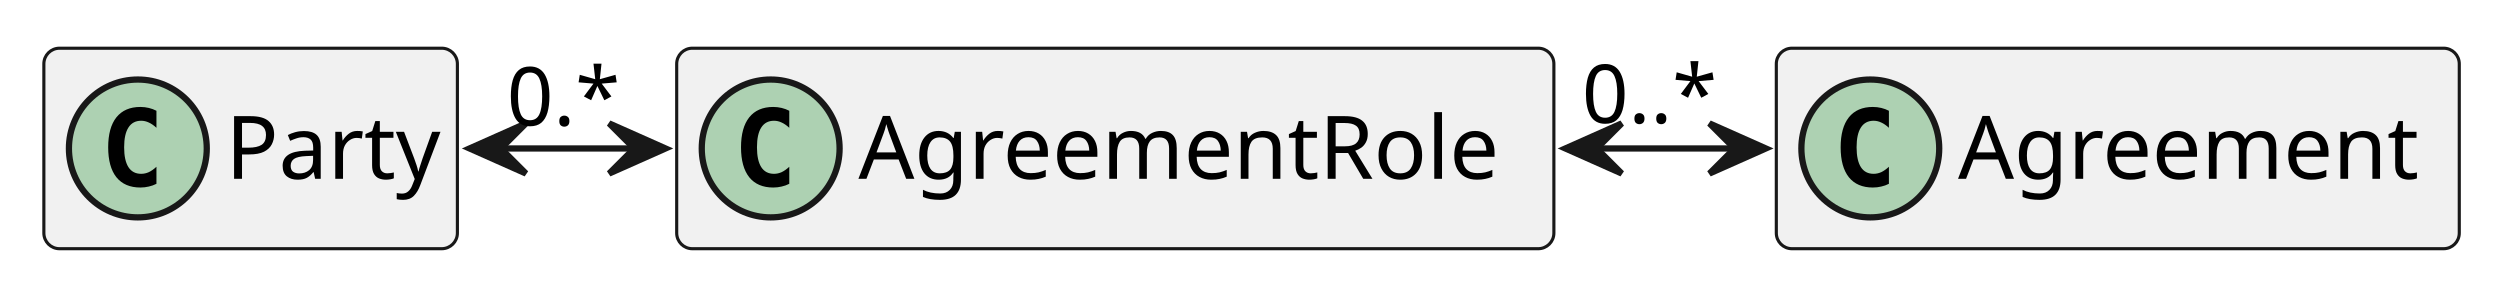
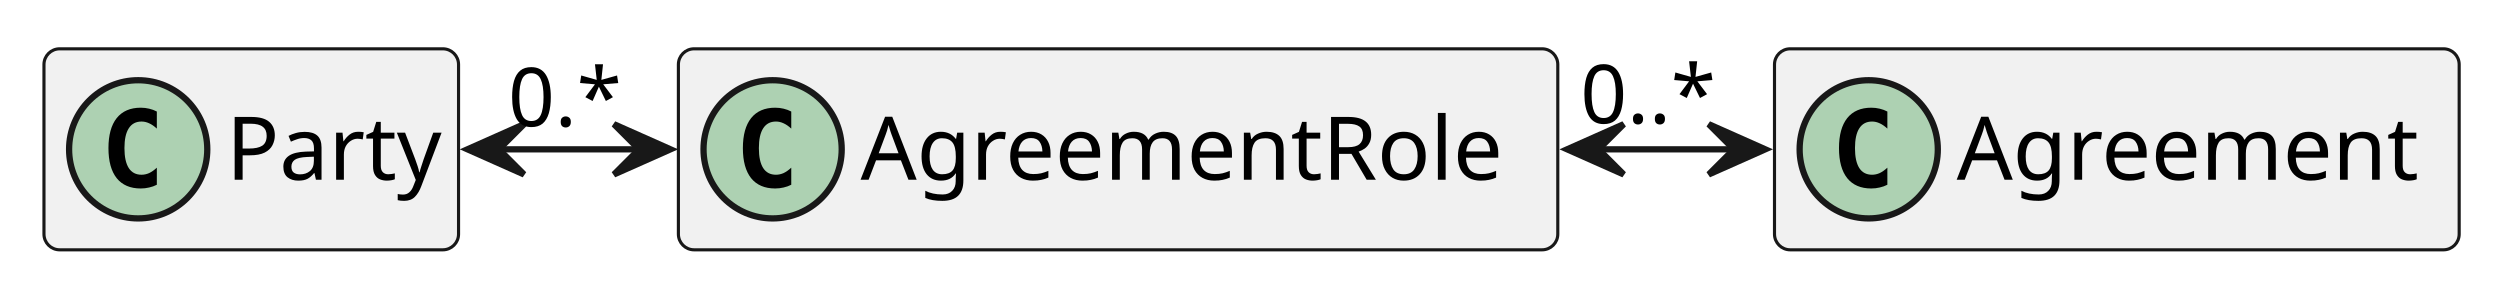
- <svg xmlns="http://www.w3.org/2000/svg" contentStyleType="text/css" height="46px" preserveAspectRatio="none" style="width:399px;height:46px;background:#FFFFFF;" version="1.1" viewBox="0 0 399 46" width="399px" zoomAndPan="magnify">
+ <svg xmlns="http://www.w3.org/2000/svg" contentStyleType="text/css" height="46px" preserveAspectRatio="none" style="width:398px;height:46px;background:#FFFFFF;" version="1.1" viewBox="0 0 398 46" width="398px" zoomAndPan="magnify">
  <defs />
  <g>
    <g id="elem_Party">
-       <rect codeLine="3" fill="#F1F1F1" height="32" id="Party" rx="2.5" ry="2.5" style="stroke:#181818;stroke-width:0.5;" width="66" x="7" y="7.694" />
-       <ellipse cx="22" cy="23.694" fill="#ADD1B2" rx="11" ry="11" style="stroke:#181818;stroke-width:1.0;" />
-       <path d="M24.969,29.335 Q24.391,29.632 23.75,29.772 Q23.109,29.929 22.406,29.929 Q19.906,29.929 18.578,28.288 Q17.266,26.632 17.266,23.507 Q17.266,20.382 18.578,18.726 Q19.906,17.069 22.406,17.069 Q23.109,17.069 23.75,17.226 Q24.406,17.382 24.969,17.679 L24.969,20.397 Q24.344,19.819 23.75,19.554 Q23.156,19.272 22.531,19.272 Q21.188,19.272 20.5,20.351 Q19.812,21.413 19.812,23.507 Q19.812,25.601 20.5,26.679 Q21.188,27.741 22.531,27.741 Q23.156,27.741 23.75,27.476 Q24.344,27.194 24.969,26.616 L24.969,29.335 Z " fill="#000000" />
-       <text fill="#000000" font-family="sans-serif" font-size="14" lengthAdjust="spacing" textLength="34" x="36" y="28.541">Party</text>
+       <rect codeLine="3" fill="#F1F1F1" height="32" id="Party" rx="2.5" ry="2.5" style="stroke:#181818;stroke-width:0.5;" width="66" x="7" y="7.771" />
+       <ellipse cx="22" cy="23.771" fill="#ADD1B2" rx="11" ry="11" style="stroke:#181818;stroke-width:1.0;" />
+       <path d="M24.969,29.412 Q24.391,29.709 23.75,29.849 Q23.109,30.006 22.406,30.006 Q19.906,30.006 18.578,28.365 Q17.266,26.709 17.266,23.584 Q17.266,20.459 18.578,18.803 Q19.906,17.146 22.406,17.146 Q23.109,17.146 23.75,17.303 Q24.406,17.459 24.969,17.756 L24.969,20.474 Q24.344,19.896 23.75,19.631 Q23.156,19.349 22.531,19.349 Q21.188,19.349 20.5,20.428 Q19.812,21.49 19.812,23.584 Q19.812,25.678 20.5,26.756 Q21.188,27.818 22.531,27.818 Q23.156,27.818 23.75,27.553 Q24.344,27.271 24.969,26.693 L24.969,29.412 Z " fill="#000000" />
+       <text fill="#000000" font-family="sans-serif" font-size="14" lengthAdjust="spacing" textLength="34" x="36" y="28.618">Party</text>
    </g>
    <g id="elem_AgreementRole">
-       <rect codeLine="4" fill="#F1F1F1" height="32" id="AgreementRole" rx="2.5" ry="2.5" style="stroke:#181818;stroke-width:0.5;" width="140" x="108" y="7.694" />
-       <ellipse cx="123" cy="23.694" fill="#ADD1B2" rx="11" ry="11" style="stroke:#181818;stroke-width:1.0;" />
-       <path d="M125.969,29.335 Q125.391,29.632 124.75,29.772 Q124.109,29.929 123.406,29.929 Q120.906,29.929 119.578,28.288 Q118.266,26.632 118.266,23.507 Q118.266,20.382 119.578,18.726 Q120.906,17.069 123.406,17.069 Q124.109,17.069 124.75,17.226 Q125.406,17.382 125.969,17.679 L125.969,20.397 Q125.344,19.819 124.75,19.554 Q124.156,19.272 123.531,19.272 Q122.188,19.272 121.5,20.351 Q120.812,21.413 120.812,23.507 Q120.812,25.601 121.5,26.679 Q122.188,27.741 123.531,27.741 Q124.156,27.741 124.75,27.476 Q125.344,27.194 125.969,26.616 L125.969,29.335 Z " fill="#000000" />
-       <text fill="#000000" font-family="sans-serif" font-size="14" lengthAdjust="spacing" textLength="108" x="137" y="28.541">AgreementRole</text>
+       <rect codeLine="4" fill="#F1F1F1" height="32" id="AgreementRole" rx="2.5" ry="2.5" style="stroke:#181818;stroke-width:0.5;" width="140" x="108" y="7.771" />
+       <ellipse cx="123" cy="23.771" fill="#ADD1B2" rx="11" ry="11" style="stroke:#181818;stroke-width:1.0;" />
+       <path d="M125.969,29.412 Q125.391,29.709 124.75,29.849 Q124.109,30.006 123.406,30.006 Q120.906,30.006 119.578,28.365 Q118.266,26.709 118.266,23.584 Q118.266,20.459 119.578,18.803 Q120.906,17.146 123.406,17.146 Q124.109,17.146 124.75,17.303 Q125.406,17.459 125.969,17.756 L125.969,20.474 Q125.344,19.896 124.75,19.631 Q124.156,19.349 123.531,19.349 Q122.188,19.349 121.5,20.428 Q120.812,21.49 120.812,23.584 Q120.812,25.678 121.5,26.756 Q122.188,27.818 123.531,27.818 Q124.156,27.818 124.75,27.553 Q125.344,27.271 125.969,26.693 L125.969,29.412 Z " fill="#000000" />
+       <text fill="#000000" font-family="sans-serif" font-size="14" lengthAdjust="spacing" textLength="108" x="137" y="28.618">AgreementRole</text>
    </g>
    <g id="elem_Agreement">
-       <rect codeLine="5" fill="#F1F1F1" height="32" id="Agreement" rx="2.5" ry="2.5" style="stroke:#181818;stroke-width:0.5;" width="109" x="283.5" y="7.694" />
-       <ellipse cx="298.5" cy="23.694" fill="#ADD1B2" rx="11" ry="11" style="stroke:#181818;stroke-width:1.0;" />
-       <path d="M301.469,29.335 Q300.891,29.632 300.25,29.772 Q299.609,29.929 298.906,29.929 Q296.406,29.929 295.078,28.288 Q293.766,26.632 293.766,23.507 Q293.766,20.382 295.078,18.726 Q296.406,17.069 298.906,17.069 Q299.609,17.069 300.25,17.226 Q300.906,17.382 301.469,17.679 L301.469,20.397 Q300.844,19.819 300.25,19.554 Q299.656,19.272 299.031,19.272 Q297.688,19.272 297,20.351 Q296.312,21.413 296.312,23.507 Q296.312,25.601 297,26.679 Q297.688,27.741 299.031,27.741 Q299.656,27.741 300.25,27.476 Q300.844,27.194 301.469,26.616 L301.469,29.335 Z " fill="#000000" />
-       <text fill="#000000" font-family="sans-serif" font-size="14" lengthAdjust="spacing" textLength="77" x="312.5" y="28.541">Agreement</text>
+       <rect codeLine="5" fill="#F1F1F1" height="32" id="Agreement" rx="2.5" ry="2.5" style="stroke:#181818;stroke-width:0.5;" width="109" x="282.5" y="7.771" />
+       <ellipse cx="297.5" cy="23.771" fill="#ADD1B2" rx="11" ry="11" style="stroke:#181818;stroke-width:1.0;" />
+       <path d="M300.469,29.412 Q299.891,29.709 299.25,29.849 Q298.609,30.006 297.906,30.006 Q295.406,30.006 294.078,28.365 Q292.766,26.709 292.766,23.584 Q292.766,20.459 294.078,18.803 Q295.406,17.146 297.906,17.146 Q298.609,17.146 299.25,17.303 Q299.906,17.459 300.469,17.756 L300.469,20.474 Q299.844,19.896 299.25,19.631 Q298.656,19.349 298.031,19.349 Q296.688,19.349 296,20.428 Q295.312,21.49 295.312,23.584 Q295.312,25.678 296,26.756 Q296.688,27.818 298.031,27.818 Q298.656,27.818 299.25,27.553 Q299.844,27.271 300.469,26.693 L300.469,29.412 Z " fill="#000000" />
+       <text fill="#000000" font-family="sans-serif" font-size="14" lengthAdjust="spacing" textLength="77" x="311.5" y="28.618">Agreement</text>
    </g>
    <g id="link_Party_AgreementRole">
-       <path codeLine="7" d="M79.86,23.694 C87.12,23.694 94.38,23.694 101.64,23.694 " fill="none" id="Party-AgreementRole" style="stroke:#181818;stroke-width:1.0;" />
-       <polygon fill="#181818" points="74.94,23.694,83.94,27.694,79.94,23.694,83.94,19.694,74.94,23.694" style="stroke:#181818;stroke-width:1.0;" />
-       <polygon fill="#181818" points="106.22,23.694,97.22,19.694,101.22,23.694,97.22,27.694,106.22,23.694" style="stroke:#181818;stroke-width:1.0;" />
-       <text fill="#000000" font-family="sans-serif" font-size="13" lengthAdjust="spacing" textLength="19" x="80.889" y="20.029">0.*</text>
+       <path codeLine="7" d="M79.32,23.771 C86.87,23.771 94.42,23.771 101.96,23.771 " fill="none" id="Party-AgreementRole" style="stroke:#181818;stroke-width:1.0;" />
+       <polygon fill="#181818" points="74.42,23.771,83.42,27.771,79.42,23.771,83.42,19.771,74.42,23.771" style="stroke:#181818;stroke-width:1.0;" />
+       <polygon fill="#181818" points="106.74,23.771,97.74,19.771,101.74,23.771,97.74,27.771,106.74,23.771" style="stroke:#181818;stroke-width:1.0;" />
+       <text fill="#000000" font-family="sans-serif" font-size="13" lengthAdjust="spacing" textLength="19" x="80.889" y="20.107">0.*</text>
    </g>
    <g id="link_AgreementRole_Agreement">
-       <path codeLine="8" d="M254.61,23.694 C262.09,23.694 269.58,23.694 277.06,23.694 " fill="none" id="AgreementRole-Agreement" style="stroke:#181818;stroke-width:1.0;" />
-       <polygon fill="#181818" points="249.83,23.694,258.83,27.694,254.83,23.694,258.83,19.694,249.83,23.694" style="stroke:#181818;stroke-width:1.0;" />
-       <polygon fill="#181818" points="281.83,23.694,272.83,19.694,276.83,23.694,272.83,27.694,281.83,23.694" style="stroke:#181818;stroke-width:1.0;" />
-       <text fill="#000000" font-family="sans-serif" font-size="13" lengthAdjust="spacing" textLength="23" x="252.478" y="19.633">0..*</text>
+       <path codeLine="8" d="M254.26,23.771 C261.63,23.771 269.01,23.771 276.39,23.771 " fill="none" id="AgreementRole-Agreement" style="stroke:#181818;stroke-width:1.0;" />
+       <polygon fill="#181818" points="249.49,23.771,258.49,27.771,254.49,23.771,258.49,19.771,249.49,23.771" style="stroke:#181818;stroke-width:1.0;" />
+       <polygon fill="#181818" points="281.03,23.771,272.03,19.771,276.03,23.771,272.03,27.771,281.03,23.771" style="stroke:#181818;stroke-width:1.0;" />
+       <text fill="#000000" font-family="sans-serif" font-size="13" lengthAdjust="spacing" textLength="23" x="251.599" y="19.633">0..*</text>
    </g>
  </g>
</svg>
